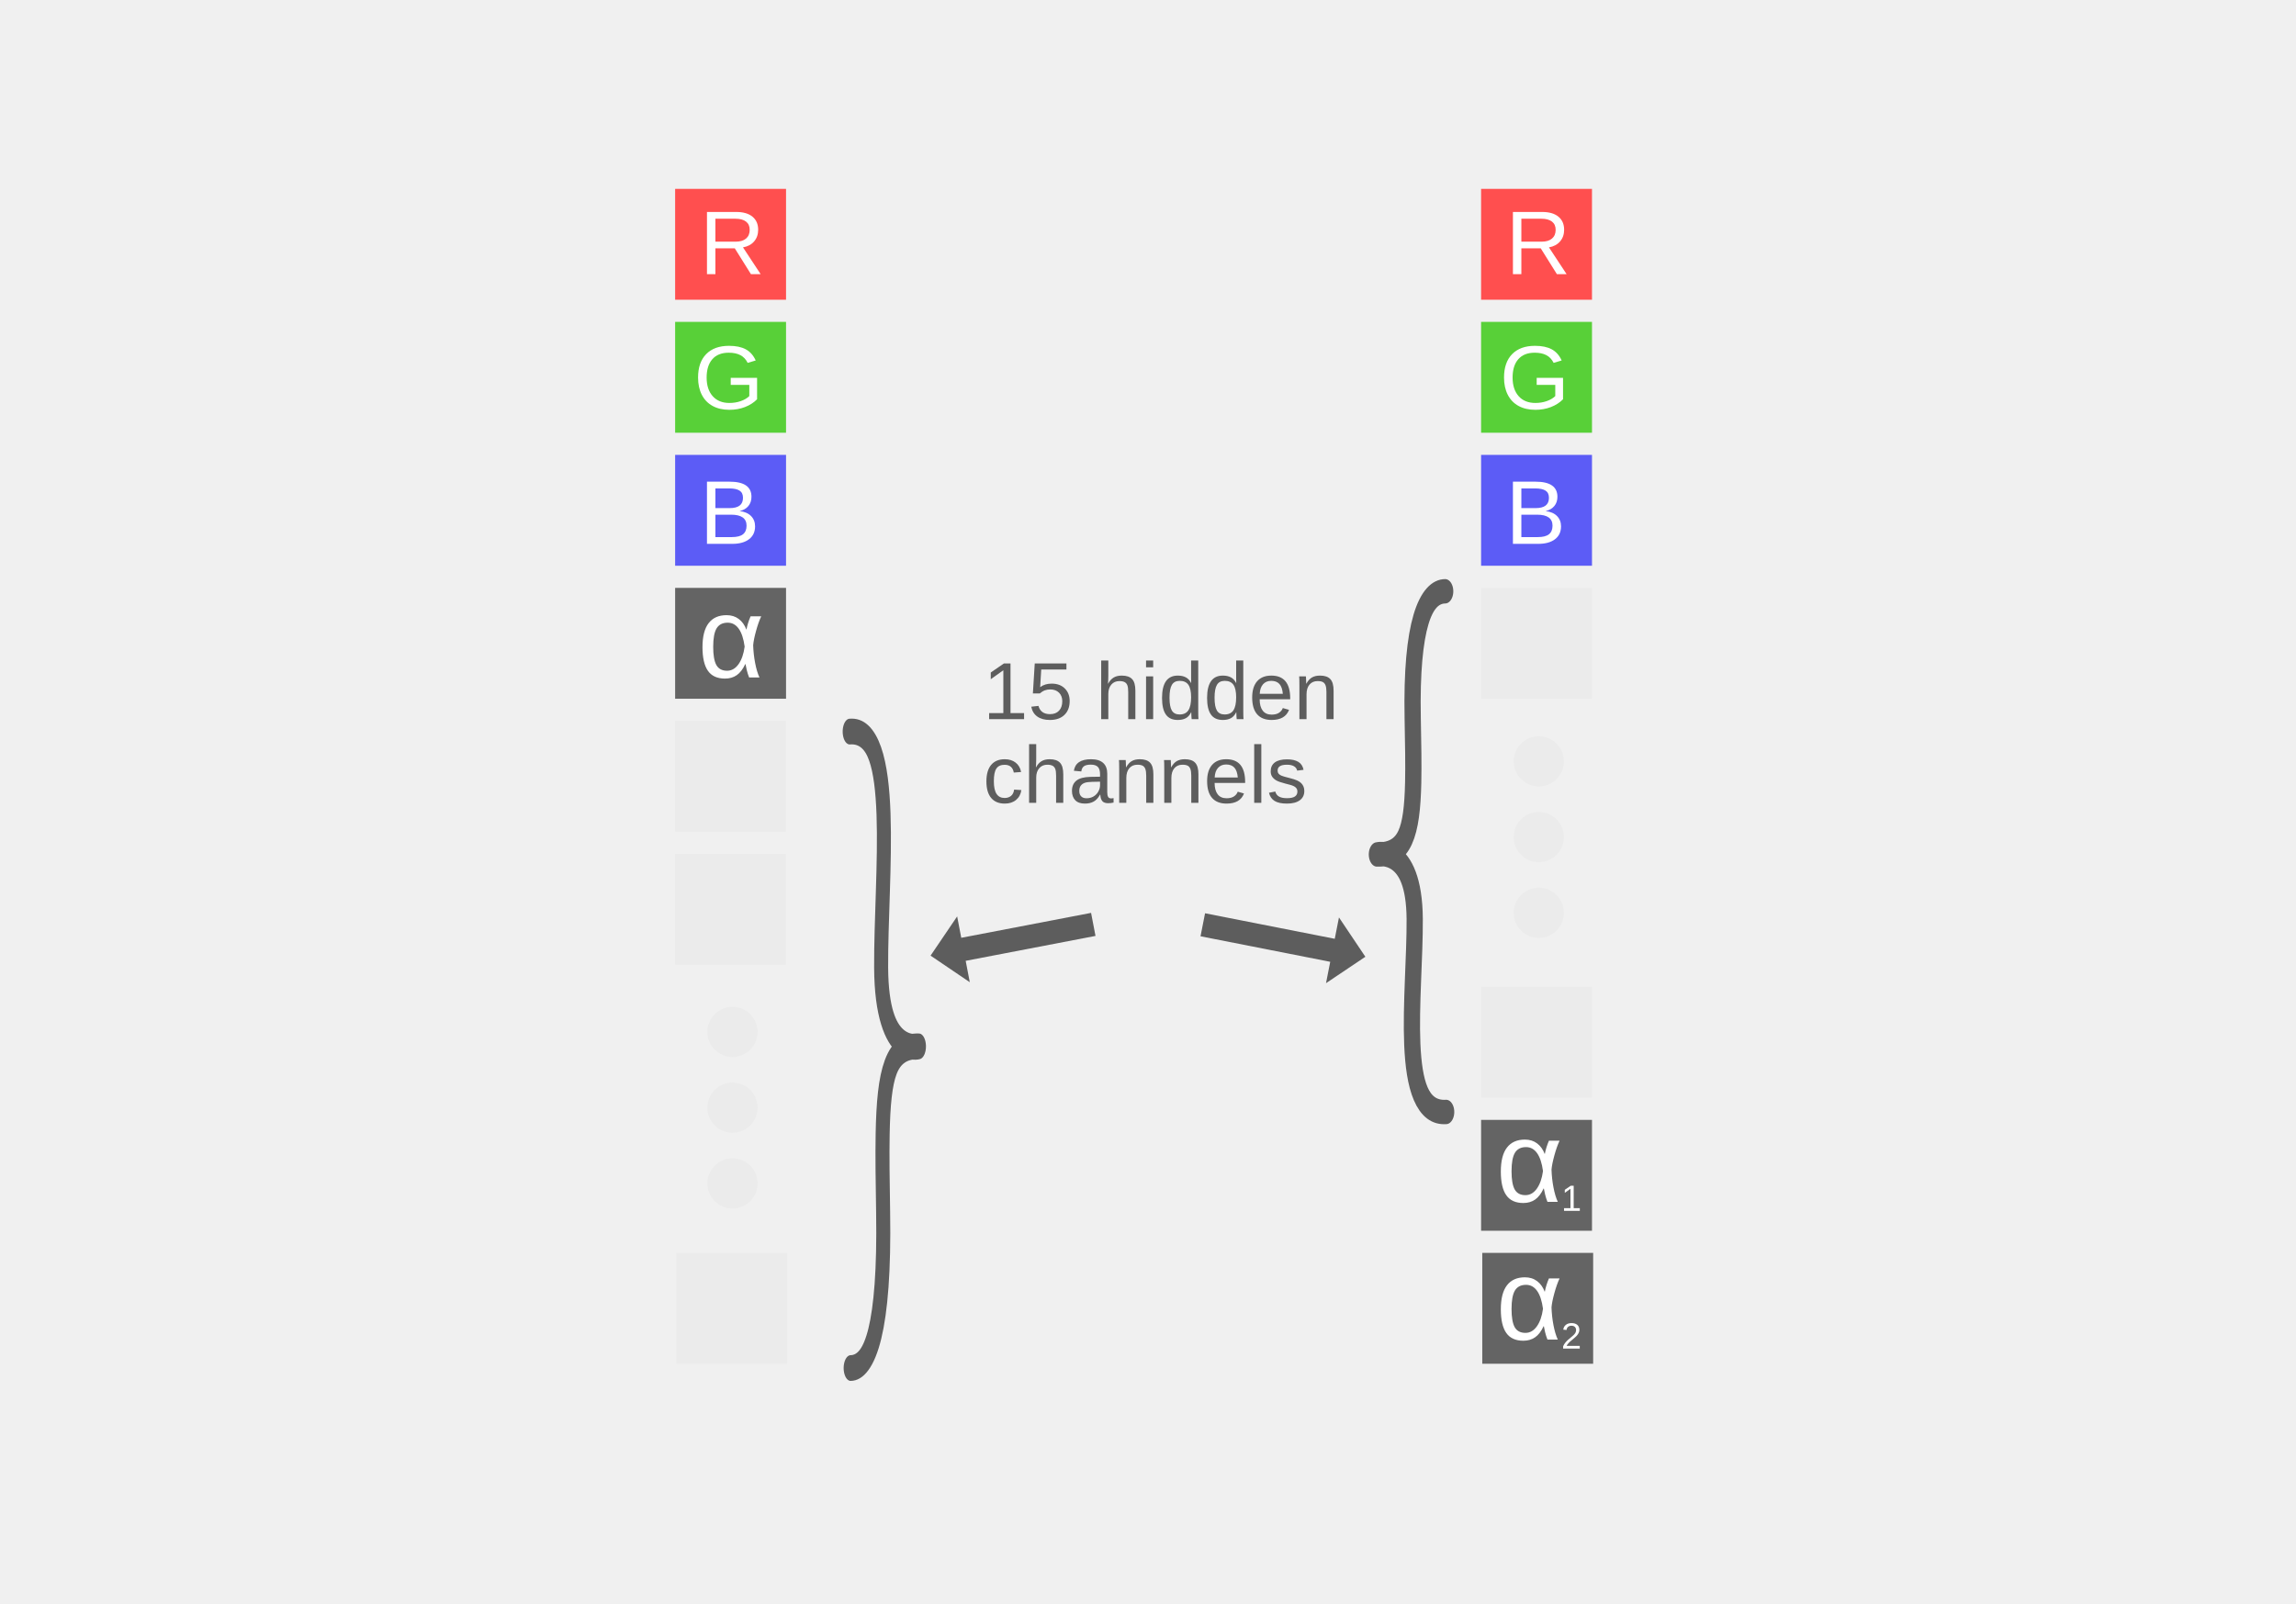
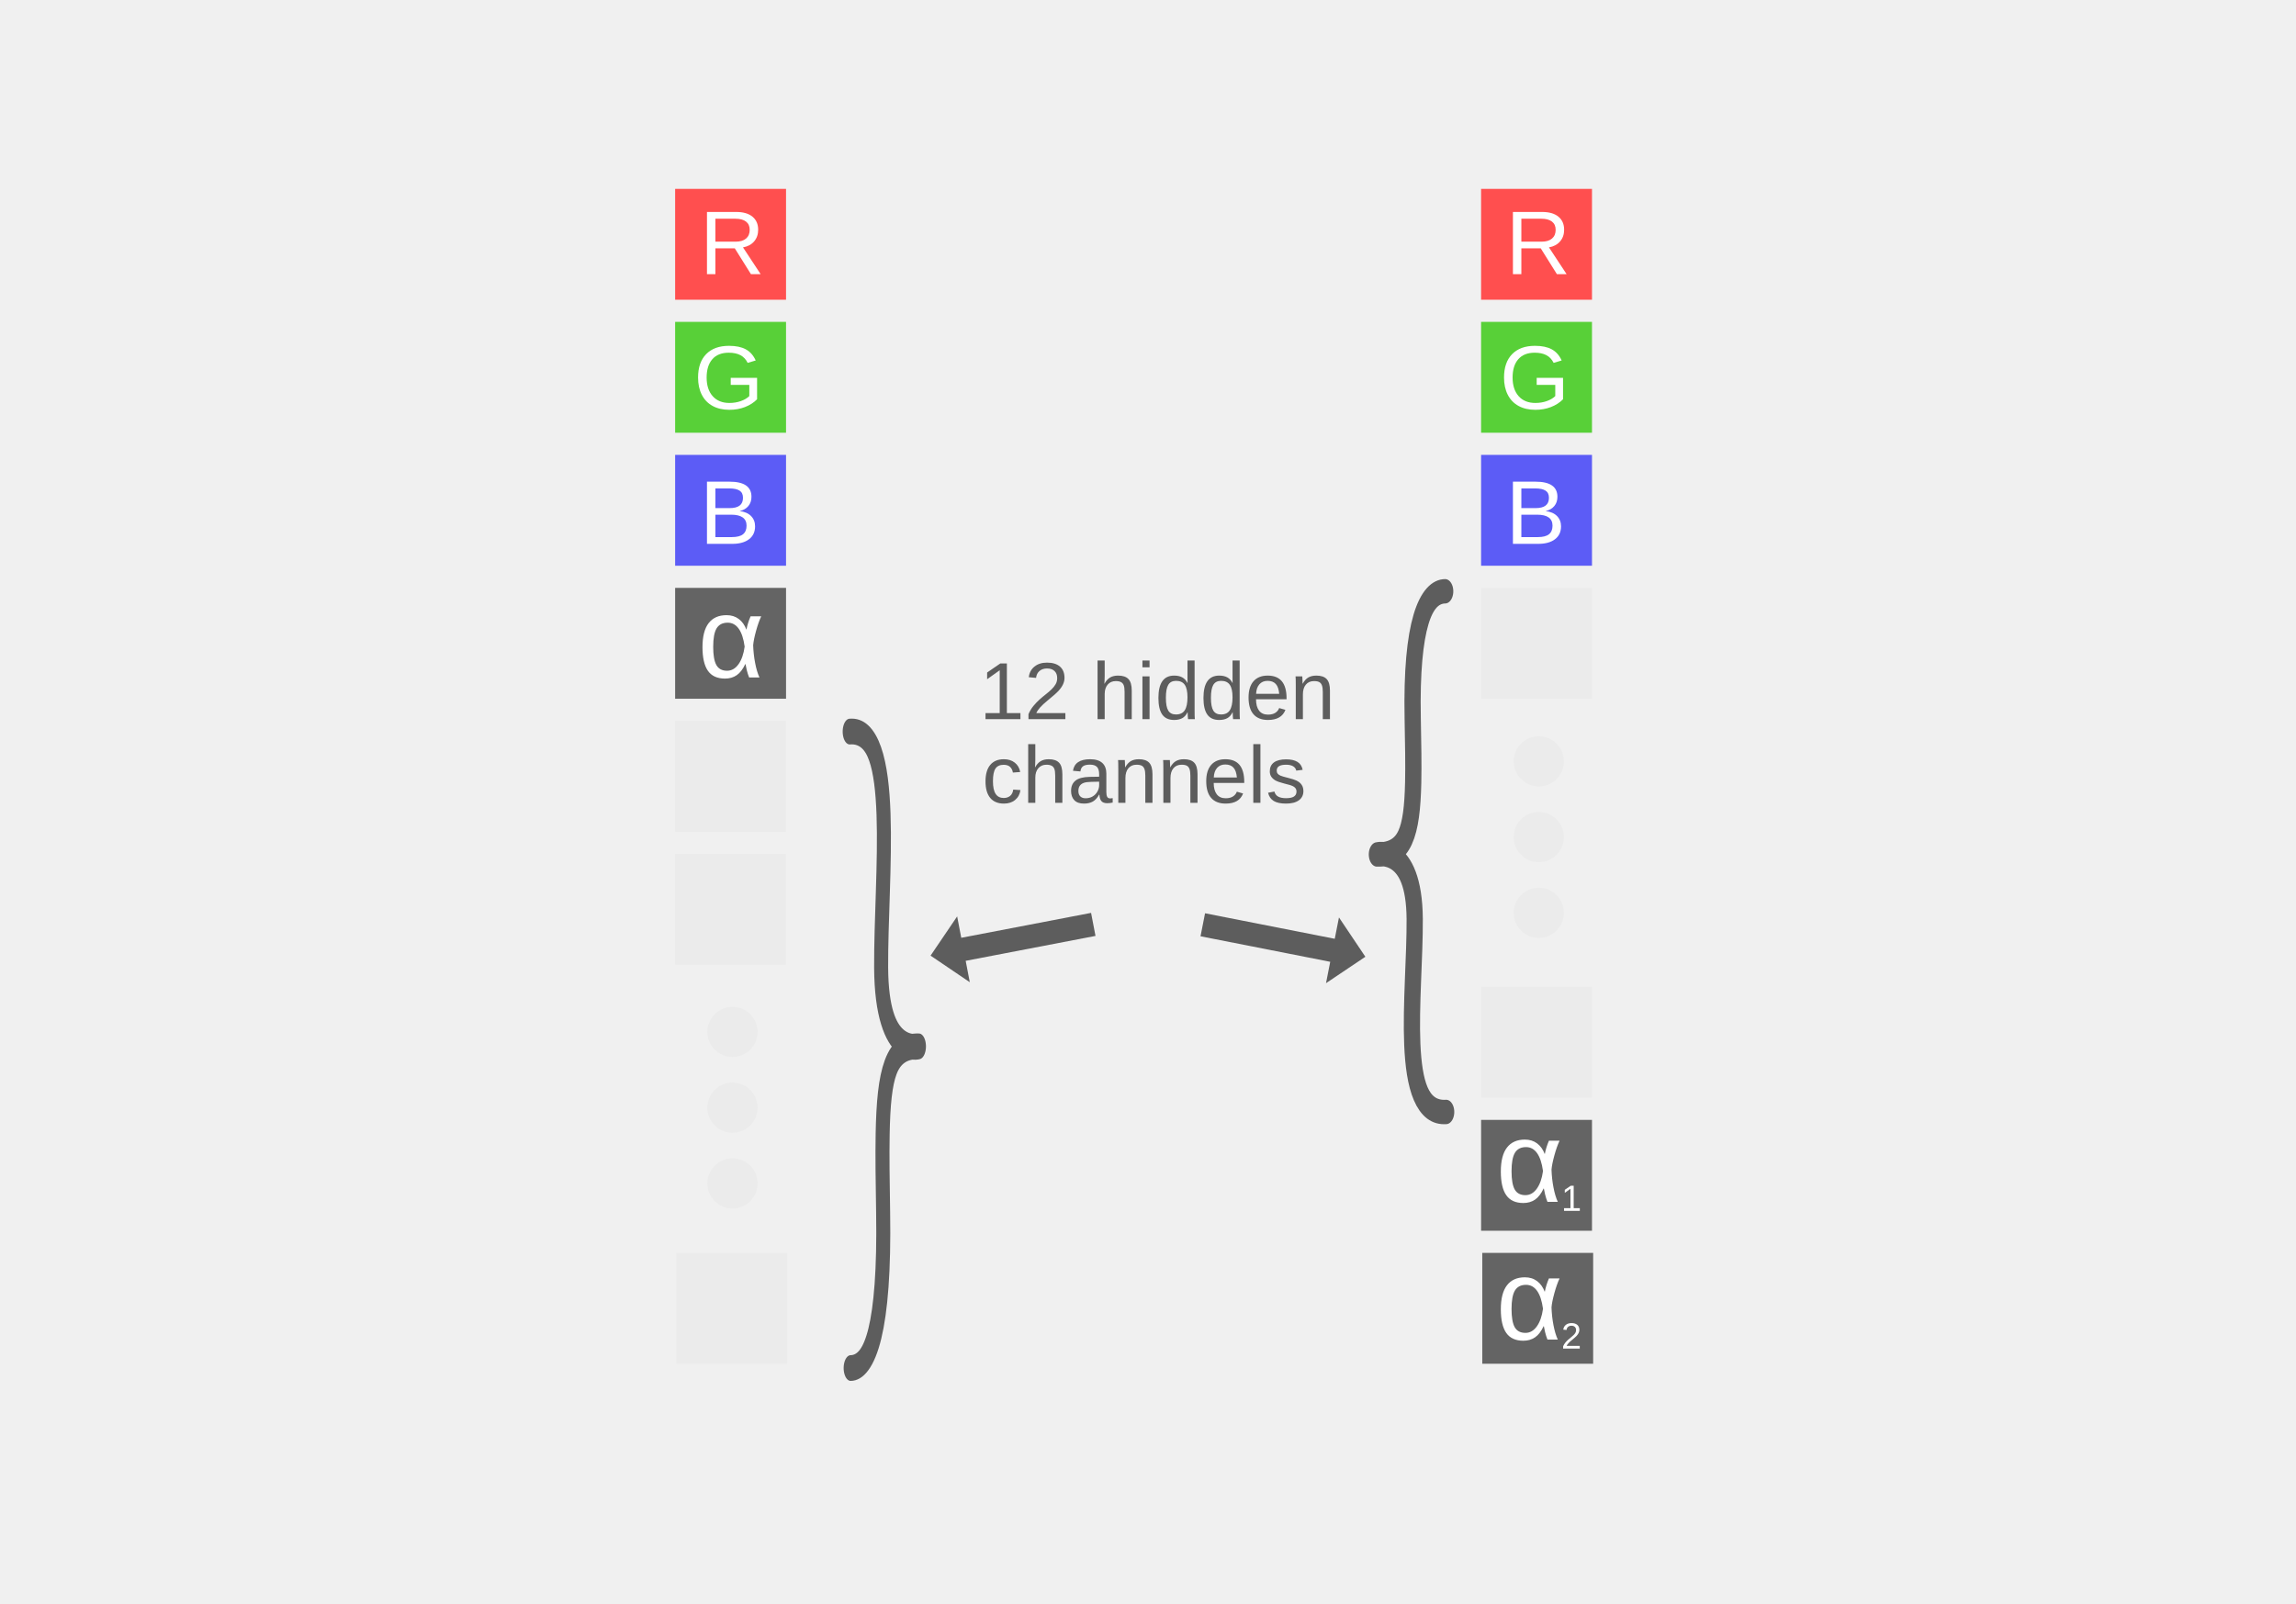
- <svg xmlns="http://www.w3.org/2000/svg" width="100%" height="100%" viewBox="0 0 2388 1668" version="1.1" xml:space="preserve" style="fill-rule:evenodd;clip-rule:evenodd;stroke-linecap:round;stroke-linejoin:round;stroke-miterlimit:0;">
-   <g transform="matrix(1,0,0,1,101.901,-2.12784)">
-     <g>
-       <g transform="matrix(1,0,0,1,-97.0267,-142.611)">
-         <rect x="697.314" y="341.234" width="115.338" height="115.338" style="fill:rgb(255,79,79);" />
-         <g transform="matrix(1,0,0,1,-7.22778,132.974)">
-           <text x="729.937px" y="296.967px" style="font-family:'ArialMT', 'Arial', sans-serif;font-size:94.011px;fill:white;">R</text>
+ <svg xmlns="http://www.w3.org/2000/svg" width="100%" height="100%" viewBox="0 0 2388 1668" version="1.1" xml:space="preserve" style="fill-rule:evenodd;clip-rule:evenodd;stroke-linecap:round;stroke-linejoin:round;stroke-miterlimit:0;" id="svg160">
+   <defs id="defs164" />
+   <g transform="matrix(1,0,0,1,101.901,-2.12784)" id="g60">
+     <g id="g26">
+       <g transform="matrix(1,0,0,1,-97.0267,-142.611)" id="g8">
+         <rect x="697.314" y="341.234" width="115.338" height="115.338" style="fill:rgb(255,79,79);" id="rect2" />
+         <g transform="matrix(1,0,0,1,-7.22778,132.974)" id="g6">
+           <text x="729.937px" y="296.967px" style="font-family:'ArialMT', 'Arial', sans-serif;font-size:94.011px;fill:white;" id="text4">R</text>
        </g>
      </g>
-       <g transform="matrix(1,0,0,1,-97.0267,134.127)">
-         <rect x="697.314" y="341.234" width="115.338" height="115.338" style="fill:rgb(92,92,246);" />
-         <g transform="matrix(1,0,0,1,-7.22778,136.837)">
-           <text x="729.937px" y="296.967px" style="font-family:'ArialMT', 'Arial', sans-serif;font-size:94.011px;fill:white;">B</text>
+       <g transform="matrix(1,0,0,1,-97.0267,134.127)" id="g16">
+         <rect x="697.314" y="341.234" width="115.338" height="115.338" style="fill:rgb(92,92,246);" id="rect10" />
+         <g transform="matrix(1,0,0,1,-7.22778,136.837)" id="g14">
+           <text x="729.937px" y="296.967px" style="font-family:'ArialMT', 'Arial', sans-serif;font-size:94.011px;fill:white;" id="text12">B</text>
        </g>
      </g>
-       <g transform="matrix(1,0,0,1,-97.0267,-4.24165)">
-         <rect x="697.314" y="341.234" width="115.338" height="115.338" style="fill:rgb(88,208,56);" />
-         <g transform="matrix(1,0,0,1,-13.5059,134.825)">
-           <text x="729.937px" y="296.967px" style="font-family:'ArialMT', 'Arial', sans-serif;font-size:94.011px;fill:white;">G</text>
+       <g transform="matrix(1,0,0,1,-97.0267,-4.24165)" id="g24">
+         <rect x="697.314" y="341.234" width="115.338" height="115.338" style="fill:rgb(88,208,56);" id="rect18" />
+         <g transform="matrix(1,0,0,1,-13.5059,134.825)" id="g22">
+           <text x="729.937px" y="296.967px" style="font-family:'ArialMT', 'Arial', sans-serif;font-size:94.011px;fill:white;" id="text20">G</text>
        </g>
      </g>
    </g>
-     <g transform="matrix(1,0,0,1,-95.8051,964.342)">
-       <rect x="697.314" y="341.234" width="115.338" height="115.338" style="fill:rgb(235,235,235);" />
+     <g transform="matrix(1,0,0,1,-95.8051,964.342)" id="g30">
+       <rect x="697.314" y="341.234" width="115.338" height="115.338" style="fill:rgb(235,235,235);" id="rect28" />
    </g>
-     <g transform="matrix(1,0,0,1,-97.0267,272.496)">
-       <rect x="697.314" y="341.234" width="115.338" height="115.338" style="fill:rgb(100,100,100);" />
+     <g transform="matrix(1,0,0,1,-97.0267,272.496)" id="g34">
+       <rect x="697.314" y="341.234" width="115.338" height="115.338" style="fill:rgb(100,100,100);" id="rect32" />
    </g>
-     <g transform="matrix(3.16781,0,0,3.16781,-1697.96,-1562.97)">
-       <text x="732.885px" y="716.55px" style="font-family:'ArialMT', 'Arial', sans-serif;font-size:38px;fill:white;">α</text>
+     <g transform="matrix(3.16781,0,0,3.16781,-1697.96,-1562.97)" id="g38">
+       <text x="732.885px" y="716.55px" style="font-family:'ArialMT', 'Arial', sans-serif;font-size:38px;fill:white;" id="text36">α</text>
    </g>
-     <g transform="matrix(1,0,0,1,-97.0267,410.865)">
-       <rect x="697.314" y="341.234" width="115.338" height="115.338" style="fill:rgb(235,235,235);" />
+     <g transform="matrix(1,0,0,1,-97.0267,410.865)" id="g42">
+       <rect x="697.314" y="341.234" width="115.338" height="115.338" style="fill:rgb(235,235,235);" id="rect40" />
    </g>
-     <g transform="matrix(1,0,0,1,-97.0267,549.235)">
-       <rect x="697.314" y="341.234" width="115.338" height="115.338" style="fill:rgb(235,235,235);" />
+     <g transform="matrix(1,0,0,1,-97.0267,549.235)" id="g46">
+       <rect x="697.314" y="341.234" width="115.338" height="115.338" style="fill:rgb(235,235,235);" id="rect44" />
    </g>
-     <g transform="matrix(1,0,0,1,-110.14,11.7025)">
-       <circle cx="770.071" cy="1063.98" r="26.116" style="fill:rgb(235,235,235);" />
-       <g transform="matrix(1,0,0,1,0,78.8069)">
-         <circle cx="770.071" cy="1063.98" r="26.116" style="fill:rgb(235,235,235);" />
+     <g transform="matrix(1,0,0,1,-110.14,11.7025)" id="g58">
+       <circle cx="770.071" cy="1063.98" r="26.116" style="fill:rgb(235,235,235);" id="circle48" />
+       <g transform="matrix(1,0,0,1,0,78.8069)" id="g52">
+         <circle cx="770.071" cy="1063.98" r="26.116" style="fill:rgb(235,235,235);" id="circle50" />
      </g>
-       <g transform="matrix(1,0,0,1,0,157.614)">
-         <circle cx="770.071" cy="1063.98" r="26.116" style="fill:rgb(235,235,235);" />
+       <g transform="matrix(1,0,0,1,0,157.614)" id="g56">
+         <circle cx="770.071" cy="1063.98" r="26.116" style="fill:rgb(235,235,235);" id="circle54" />
      </g>
    </g>
  </g>
-   <g transform="matrix(1,0,0,1,940.153,-2.12784)">
-     <g>
-       <g transform="matrix(1,0,0,1,-97.0267,-142.611)">
-         <rect x="697.314" y="341.234" width="115.338" height="115.338" style="fill:rgb(255,79,79);" />
-         <g transform="matrix(1,0,0,1,-7.22778,132.974)">
-           <text x="729.937px" y="296.967px" style="font-family:'ArialMT', 'Arial', sans-serif;font-size:94.011px;fill:white;">R</text>
+   <g transform="matrix(1,0,0,1,940.153,-2.12784)" id="g124">
+     <g id="g86">
+       <g transform="matrix(1,0,0,1,-97.0267,-142.611)" id="g68">
+         <rect x="697.314" y="341.234" width="115.338" height="115.338" style="fill:rgb(255,79,79);" id="rect62" />
+         <g transform="matrix(1,0,0,1,-7.22778,132.974)" id="g66">
+           <text x="729.937px" y="296.967px" style="font-family:'ArialMT', 'Arial', sans-serif;font-size:94.011px;fill:white;" id="text64">R</text>
        </g>
      </g>
-       <g transform="matrix(1,0,0,1,-97.0267,134.127)">
-         <rect x="697.314" y="341.234" width="115.338" height="115.338" style="fill:rgb(92,92,246);" />
-         <g transform="matrix(1,0,0,1,-7.22778,136.837)">
-           <text x="729.937px" y="296.967px" style="font-family:'ArialMT', 'Arial', sans-serif;font-size:94.011px;fill:white;">B</text>
+       <g transform="matrix(1,0,0,1,-97.0267,134.127)" id="g76">
+         <rect x="697.314" y="341.234" width="115.338" height="115.338" style="fill:rgb(92,92,246);" id="rect70" />
+         <g transform="matrix(1,0,0,1,-7.22778,136.837)" id="g74">
+           <text x="729.937px" y="296.967px" style="font-family:'ArialMT', 'Arial', sans-serif;font-size:94.011px;fill:white;" id="text72">B</text>
        </g>
      </g>
-       <g transform="matrix(1,0,0,1,-97.0267,-4.24165)">
-         <rect x="697.314" y="341.234" width="115.338" height="115.338" style="fill:rgb(88,208,56);" />
-         <g transform="matrix(1,0,0,1,-13.5059,134.825)">
-           <text x="729.937px" y="296.967px" style="font-family:'ArialMT', 'Arial', sans-serif;font-size:94.011px;fill:white;">G</text>
+       <g transform="matrix(1,0,0,1,-97.0267,-4.24165)" id="g84">
+         <rect x="697.314" y="341.234" width="115.338" height="115.338" style="fill:rgb(88,208,56);" id="rect78" />
+         <g transform="matrix(1,0,0,1,-13.5059,134.825)" id="g82">
+           <text x="729.937px" y="296.967px" style="font-family:'ArialMT', 'Arial', sans-serif;font-size:94.011px;fill:white;" id="text80">G</text>
        </g>
      </g>
    </g>
-     <g transform="matrix(1,0,0,1,-95.8051,964.342)">
-       <rect x="697.314" y="341.234" width="115.338" height="115.338" style="fill:rgb(100,100,100);" />
+     <g transform="matrix(1,0,0,1,-95.8051,964.342)" id="g90">
+       <rect x="697.314" y="341.234" width="115.338" height="115.338" style="fill:rgb(100,100,100);" id="rect88" />
    </g>
-     <g transform="matrix(1,0,0,1,-97.0267,272.496)">
-       <rect x="697.314" y="341.234" width="115.338" height="115.338" style="fill:rgb(235,235,235);" />
+     <g transform="matrix(1,0,0,1,-97.0267,272.496)" id="g94">
+       <rect x="697.314" y="341.234" width="115.338" height="115.338" style="fill:rgb(235,235,235);" id="rect92" />
    </g>
-     <g transform="matrix(1,0,0,1,-97.0267,687.604)">
-       <rect x="697.314" y="341.234" width="115.338" height="115.338" style="fill:rgb(235,235,235);" />
+     <g transform="matrix(1,0,0,1,-97.0267,687.604)" id="g98">
+       <rect x="697.314" y="341.234" width="115.338" height="115.338" style="fill:rgb(235,235,235);" id="rect96" />
    </g>
-     <g transform="matrix(1,0,0,1,-97.0267,825.973)">
-       <rect x="697.314" y="341.234" width="115.338" height="115.338" style="fill:rgb(100,100,100);" />
+     <g transform="matrix(1,0,0,1,-97.0267,825.973)" id="g102">
+       <rect x="697.314" y="341.234" width="115.338" height="115.338" style="fill:rgb(100,100,100);" id="rect100" />
    </g>
-     <g>
-       <g transform="matrix(3.16781,0,0,3.16781,-1705.88,-1017.39)">
-         <text x="732.885px" y="716.55px" style="font-family:'ArialMT', 'Arial', sans-serif;font-size:38px;fill:white;">α</text>
+     <g id="g112">
+       <g transform="matrix(3.16781,0,0,3.16781,-1705.88,-1017.39)" id="g106">
+         <text x="732.885px" y="716.55px" style="font-family:'ArialMT', 'Arial', sans-serif;font-size:38px;fill:white;" id="text104">α</text>
      </g>
-       <g transform="matrix(1.67737,0,0,1.67737,-2062.98,63.9826)">
-         <text x="1637.49px" y="714.131px" style="font-family:'ArialMT', 'Arial', sans-serif;font-size:22.644px;fill:white;">1</text>
+       <g transform="matrix(1.67737,0,0,1.67737,-2062.98,63.9826)" id="g110">
+         <text x="1637.49px" y="714.131px" style="font-family:'ArialMT', 'Arial', sans-serif;font-size:22.644px;fill:white;" id="text108">1</text>
      </g>
    </g>
-     <g transform="matrix(1,0,0,1,0,143.285)">
-       <g transform="matrix(3.16781,0,0,3.16781,-1705.88,-1017.39)">
-         <text x="732.885px" y="716.55px" style="font-family:'ArialMT', 'Arial', sans-serif;font-size:38px;fill:white;">α</text>
+     <g transform="matrix(1,0,0,1,0,143.285)" id="g122">
+       <g transform="matrix(3.16781,0,0,3.16781,-1705.88,-1017.39)" id="g116">
+         <text x="732.885px" y="716.55px" style="font-family:'ArialMT', 'Arial', sans-serif;font-size:38px;fill:white;" id="text114">α</text>
      </g>
-       <g transform="matrix(1.67737,0,0,1.67737,-2062.98,63.9826)">
-         <text x="1637.49px" y="714.131px" style="font-family:'ArialMT', 'Arial', sans-serif;font-size:22.644px;fill:white;">2</text>
+       <g transform="matrix(1.67737,0,0,1.67737,-2062.98,63.9826)" id="g120">
+         <text x="1637.49px" y="714.131px" style="font-family:'ArialMT', 'Arial', sans-serif;font-size:22.644px;fill:white;" id="text118">2</text>
      </g>
    </g>
  </g>
-   <g transform="matrix(1,0,0,1,830.386,-271.93)">
-     <circle cx="770.071" cy="1063.98" r="26.116" style="fill:rgb(235,235,235);" />
-     <g transform="matrix(1,0,0,1,0,78.8069)">
-       <circle cx="770.071" cy="1063.98" r="26.116" style="fill:rgb(235,235,235);" />
+   <g transform="matrix(1,0,0,1,830.386,-271.93)" id="g136">
+     <circle cx="770.071" cy="1063.98" r="26.116" style="fill:rgb(235,235,235);" id="circle126" />
+     <g transform="matrix(1,0,0,1,0,78.8069)" id="g130">
+       <circle cx="770.071" cy="1063.98" r="26.116" style="fill:rgb(235,235,235);" id="circle128" />
    </g>
-     <g transform="matrix(1,0,0,1,0,157.614)">
-       <circle cx="770.071" cy="1063.98" r="26.116" style="fill:rgb(235,235,235);" />
+     <g transform="matrix(1,0,0,1,0,157.614)" id="g134">
+       <circle cx="770.071" cy="1063.98" r="26.116" style="fill:rgb(235,235,235);" id="circle132" />
    </g>
  </g>
-   <g transform="matrix(0.743896,0,0,1.11786,1379.54,172.888)">
-     <path d="M166.087,395.633C138.936,395.794 118.106,426.264 120.677,513.866C121.359,537.103 121.908,557.002 121.351,573.678C119.809,619.872 109.783,641.341 70.601,640.547C70.601,640.547 122.752,631.472 123.469,700.539C124.186,769.606 99.165,883.419 167.451,880.202" style="fill:none;stroke:rgb(93,93,93);stroke-width:22.69px;" />
+   <g transform="matrix(0.743896,0,0,1.11786,1379.54,172.888)" id="g140">
+     <path d="M166.087,395.633C138.936,395.794 118.106,426.264 120.677,513.866C121.359,537.103 121.908,557.002 121.351,573.678C119.809,619.872 109.783,641.341 70.601,640.547C70.601,640.547 122.752,631.472 123.469,700.539C124.186,769.606 99.165,883.419 167.451,880.202" style="fill:none;stroke:rgb(93,93,93);stroke-width:22.69px;" id="path138" />
  </g>
-   <g transform="matrix(-0.743896,9.1101e-17,-1.67344e-16,-1.36646,1008.29,1963.87)">
-     <path d="M166.087,395.633C138.936,395.794 118.106,426.264 120.677,513.866C121.359,537.103 121.908,557.002 121.351,573.678C119.809,619.872 109.783,641.341 70.601,640.547C70.601,640.547 122.752,631.472 123.469,700.539C124.186,769.606 99.165,883.419 167.451,880.202" style="fill:none;stroke:rgb(93,93,93);stroke-width:19.59px;" />
+   <g transform="matrix(-0.743896,9.1101e-17,-1.67344e-16,-1.36646,1008.29,1963.87)" id="g144">
+     <path d="M166.087,395.633C138.936,395.794 118.106,426.264 120.677,513.866C121.359,537.103 121.908,557.002 121.351,573.678C119.809,619.872 109.783,641.341 70.601,640.547C70.601,640.547 122.752,631.472 123.469,700.539C124.186,769.606 99.165,883.419 167.451,880.202" style="fill:none;stroke:rgb(93,93,93);stroke-width:19.59px;" id="path142" />
  </g>
-   <g transform="matrix(0.330458,0,0,0.330458,923.998,370.091)">
-     <text x="297.639px" y="1144.18px" style="font-family:'ArialMT', 'Arial', sans-serif;font-size:254.964px;fill:rgb(93,93,93);">15 hidden</text>
-     <text x="297.639px" y="1407.48px" style="font-family:'ArialMT', 'Arial', sans-serif;font-size:254.964px;fill:rgb(93,93,93);">channels</text>
+   <g transform="matrix(0.330458,0,0,0.330458,923.998,370.091)" id="g150">
+     <text x="286.221" y="1144.18" style="font-size:254.964px;font-family:ArialMT, Arial, sans-serif;fill:#5d5d5d" id="text146">
+       <tspan id="tspan3652" x="286.221" y="1144.18">12 hidden</tspan>
+     </text>
+     <text x="294.811" y="1407.48" style="font-size:254.964px;font-family:ArialMT, Arial, sans-serif;fill:#5d5d5d" id="text148">channels</text>
  </g>
-   <g transform="matrix(1.04141,-0.199917,0.464225,2.41825,-512.001,-1225.87)">
-     <path d="M1008.68,1003.67L1008.68,1012.87L975.813,998.717L1008.68,984.561L1008.68,993.762L1138.33,993.762L1138.33,1003.67L1008.68,1003.67Z" style="fill:rgb(93,93,93);" />
+   <g transform="matrix(1.04141,-0.199917,0.464225,2.41825,-512.001,-1225.87)" id="g154">
+     <path d="M1008.68,1003.67L1008.68,1012.87L975.813,998.717L1008.68,984.561L1008.68,993.762L1138.33,993.762L1138.33,1003.67L1008.68,1003.67Z" style="fill:rgb(93,93,93);" id="path152" />
  </g>
-   <g transform="matrix(-1.04046,-0.204795,0.475552,-2.41605,1960.43,3608.17)">
-     <path d="M1008.68,1003.67L1008.68,1012.87L975.813,998.717L1008.68,984.561L1008.68,993.762L1138.33,993.762L1138.33,1003.67L1008.68,1003.67Z" style="fill:rgb(93,93,93);" />
+   <g transform="matrix(-1.04046,-0.204795,0.475552,-2.41605,1960.43,3608.17)" id="g158">
+     <path d="M1008.68,1003.67L1008.68,1012.87L975.813,998.717L1008.68,984.561L1008.68,993.762L1138.33,993.762L1138.33,1003.67L1008.68,1003.67Z" style="fill:rgb(93,93,93);" id="path156" />
  </g>
</svg>
